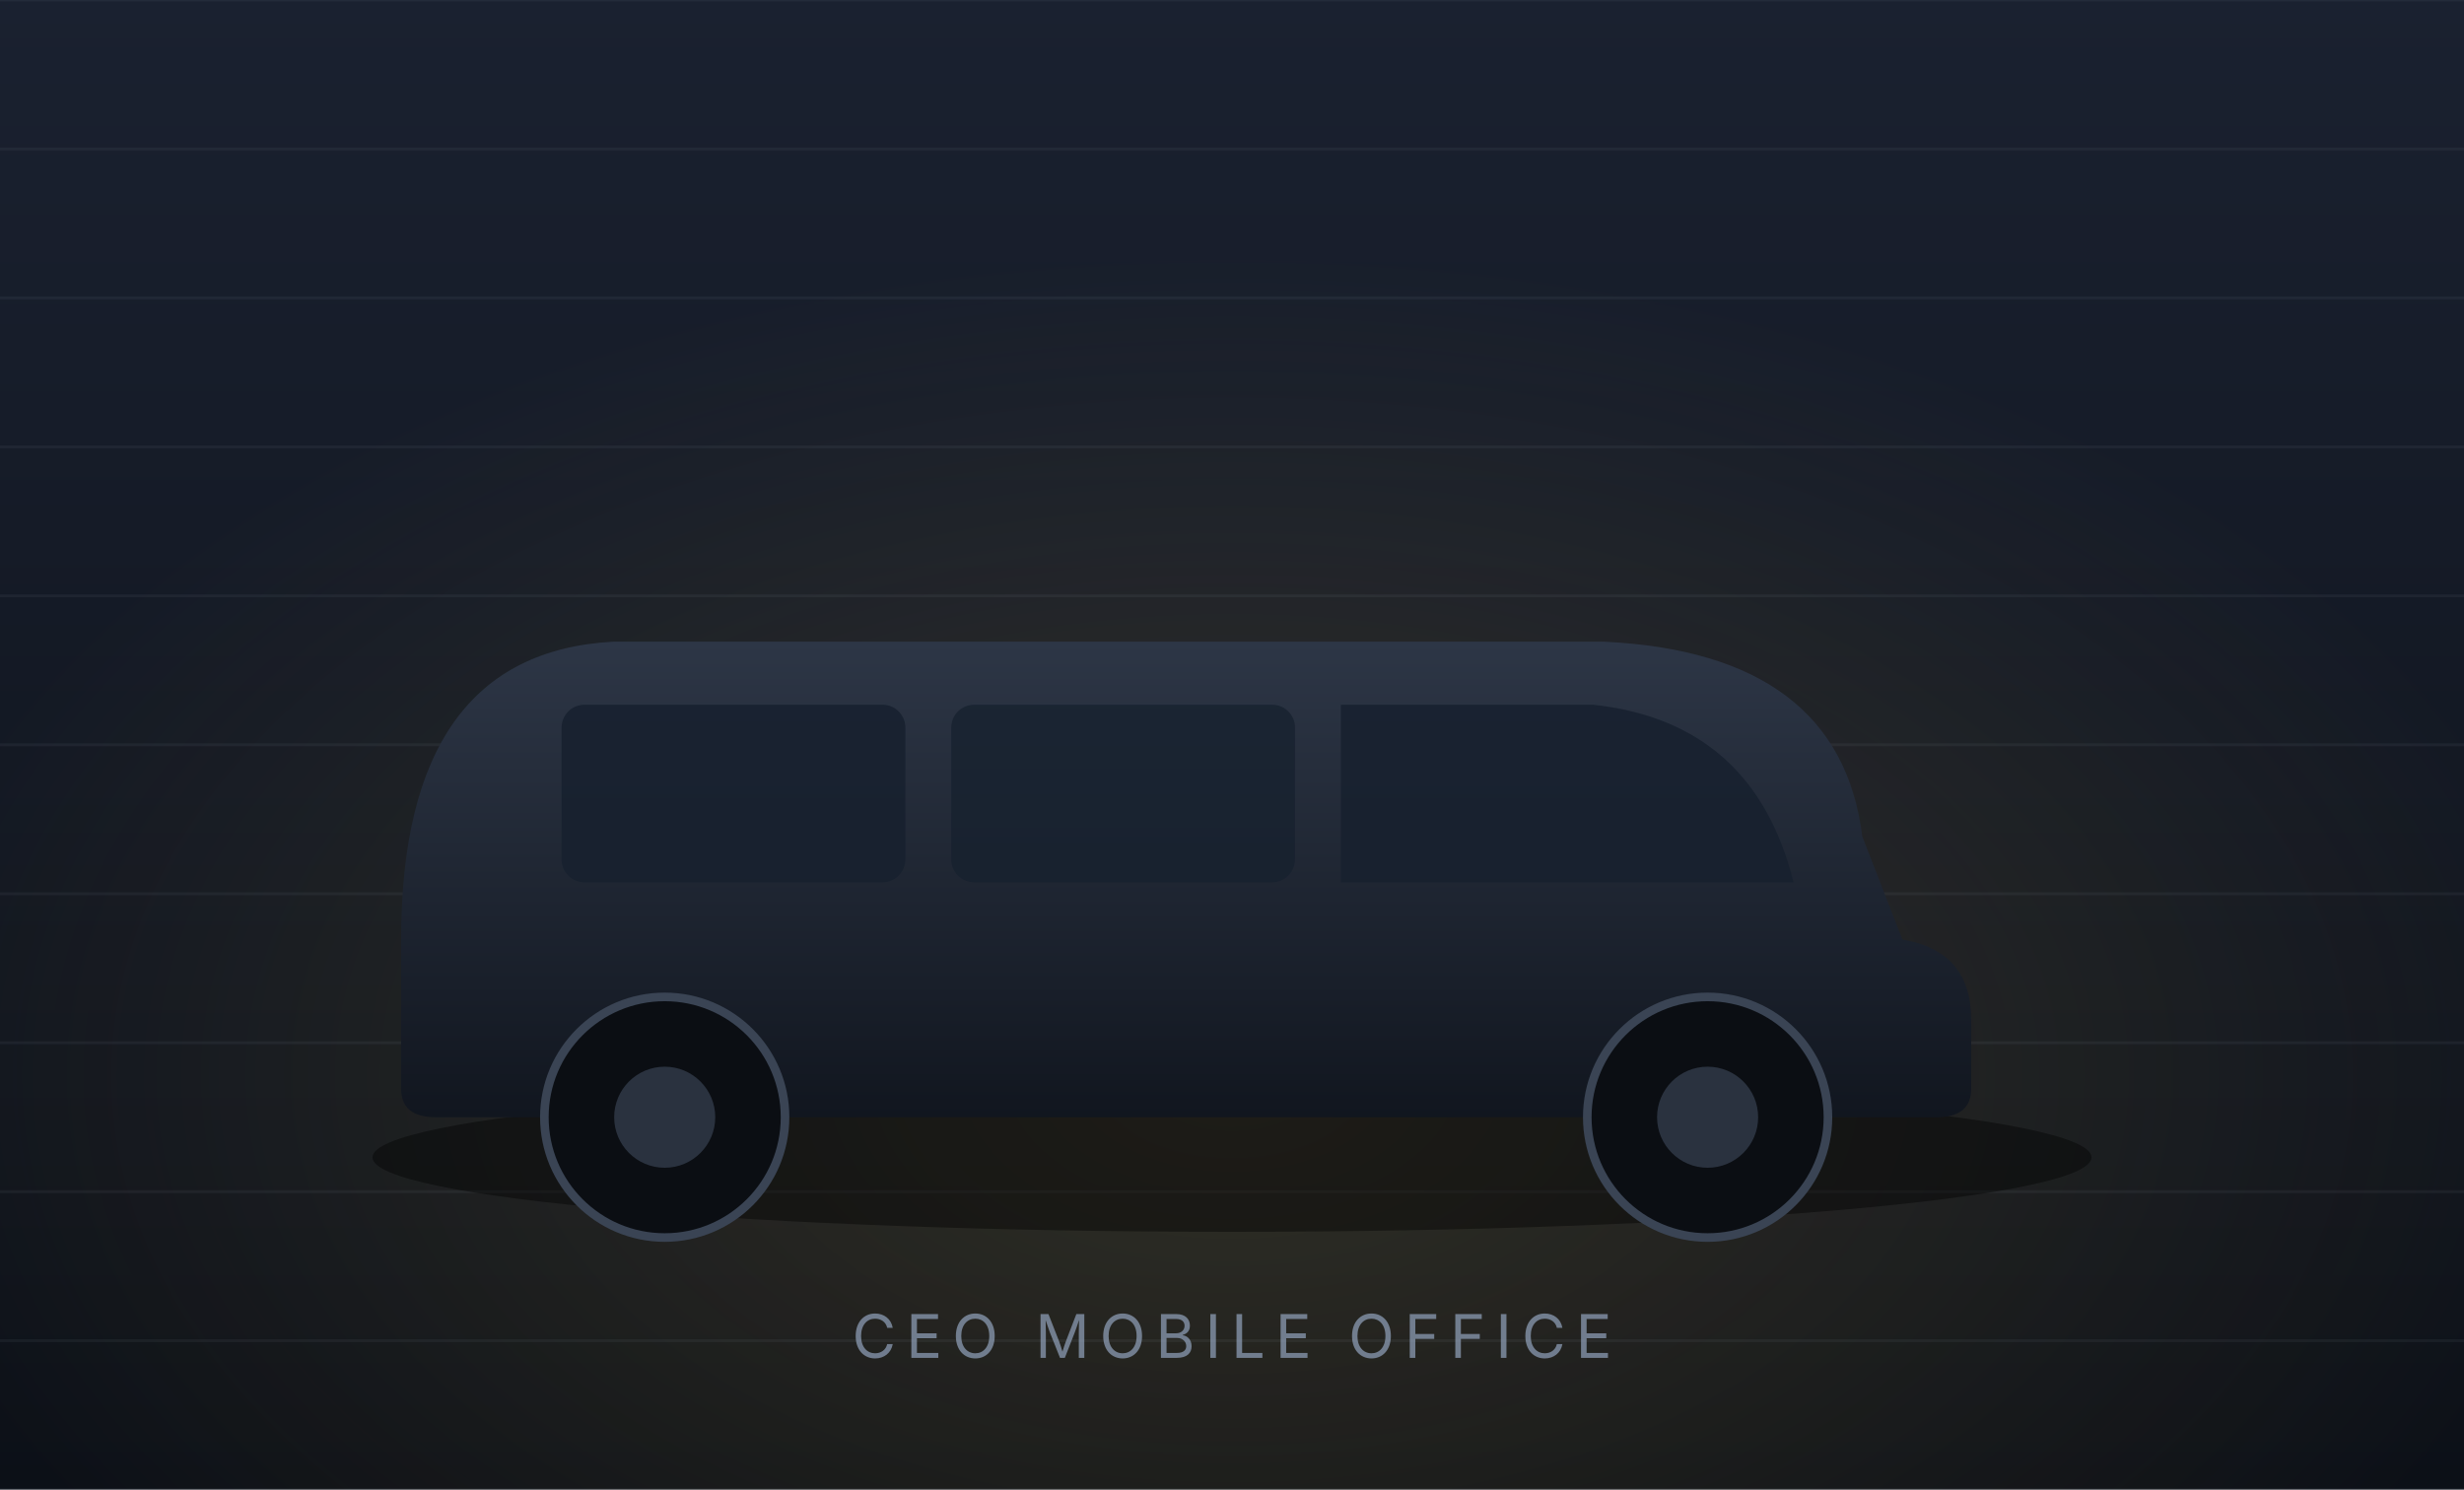
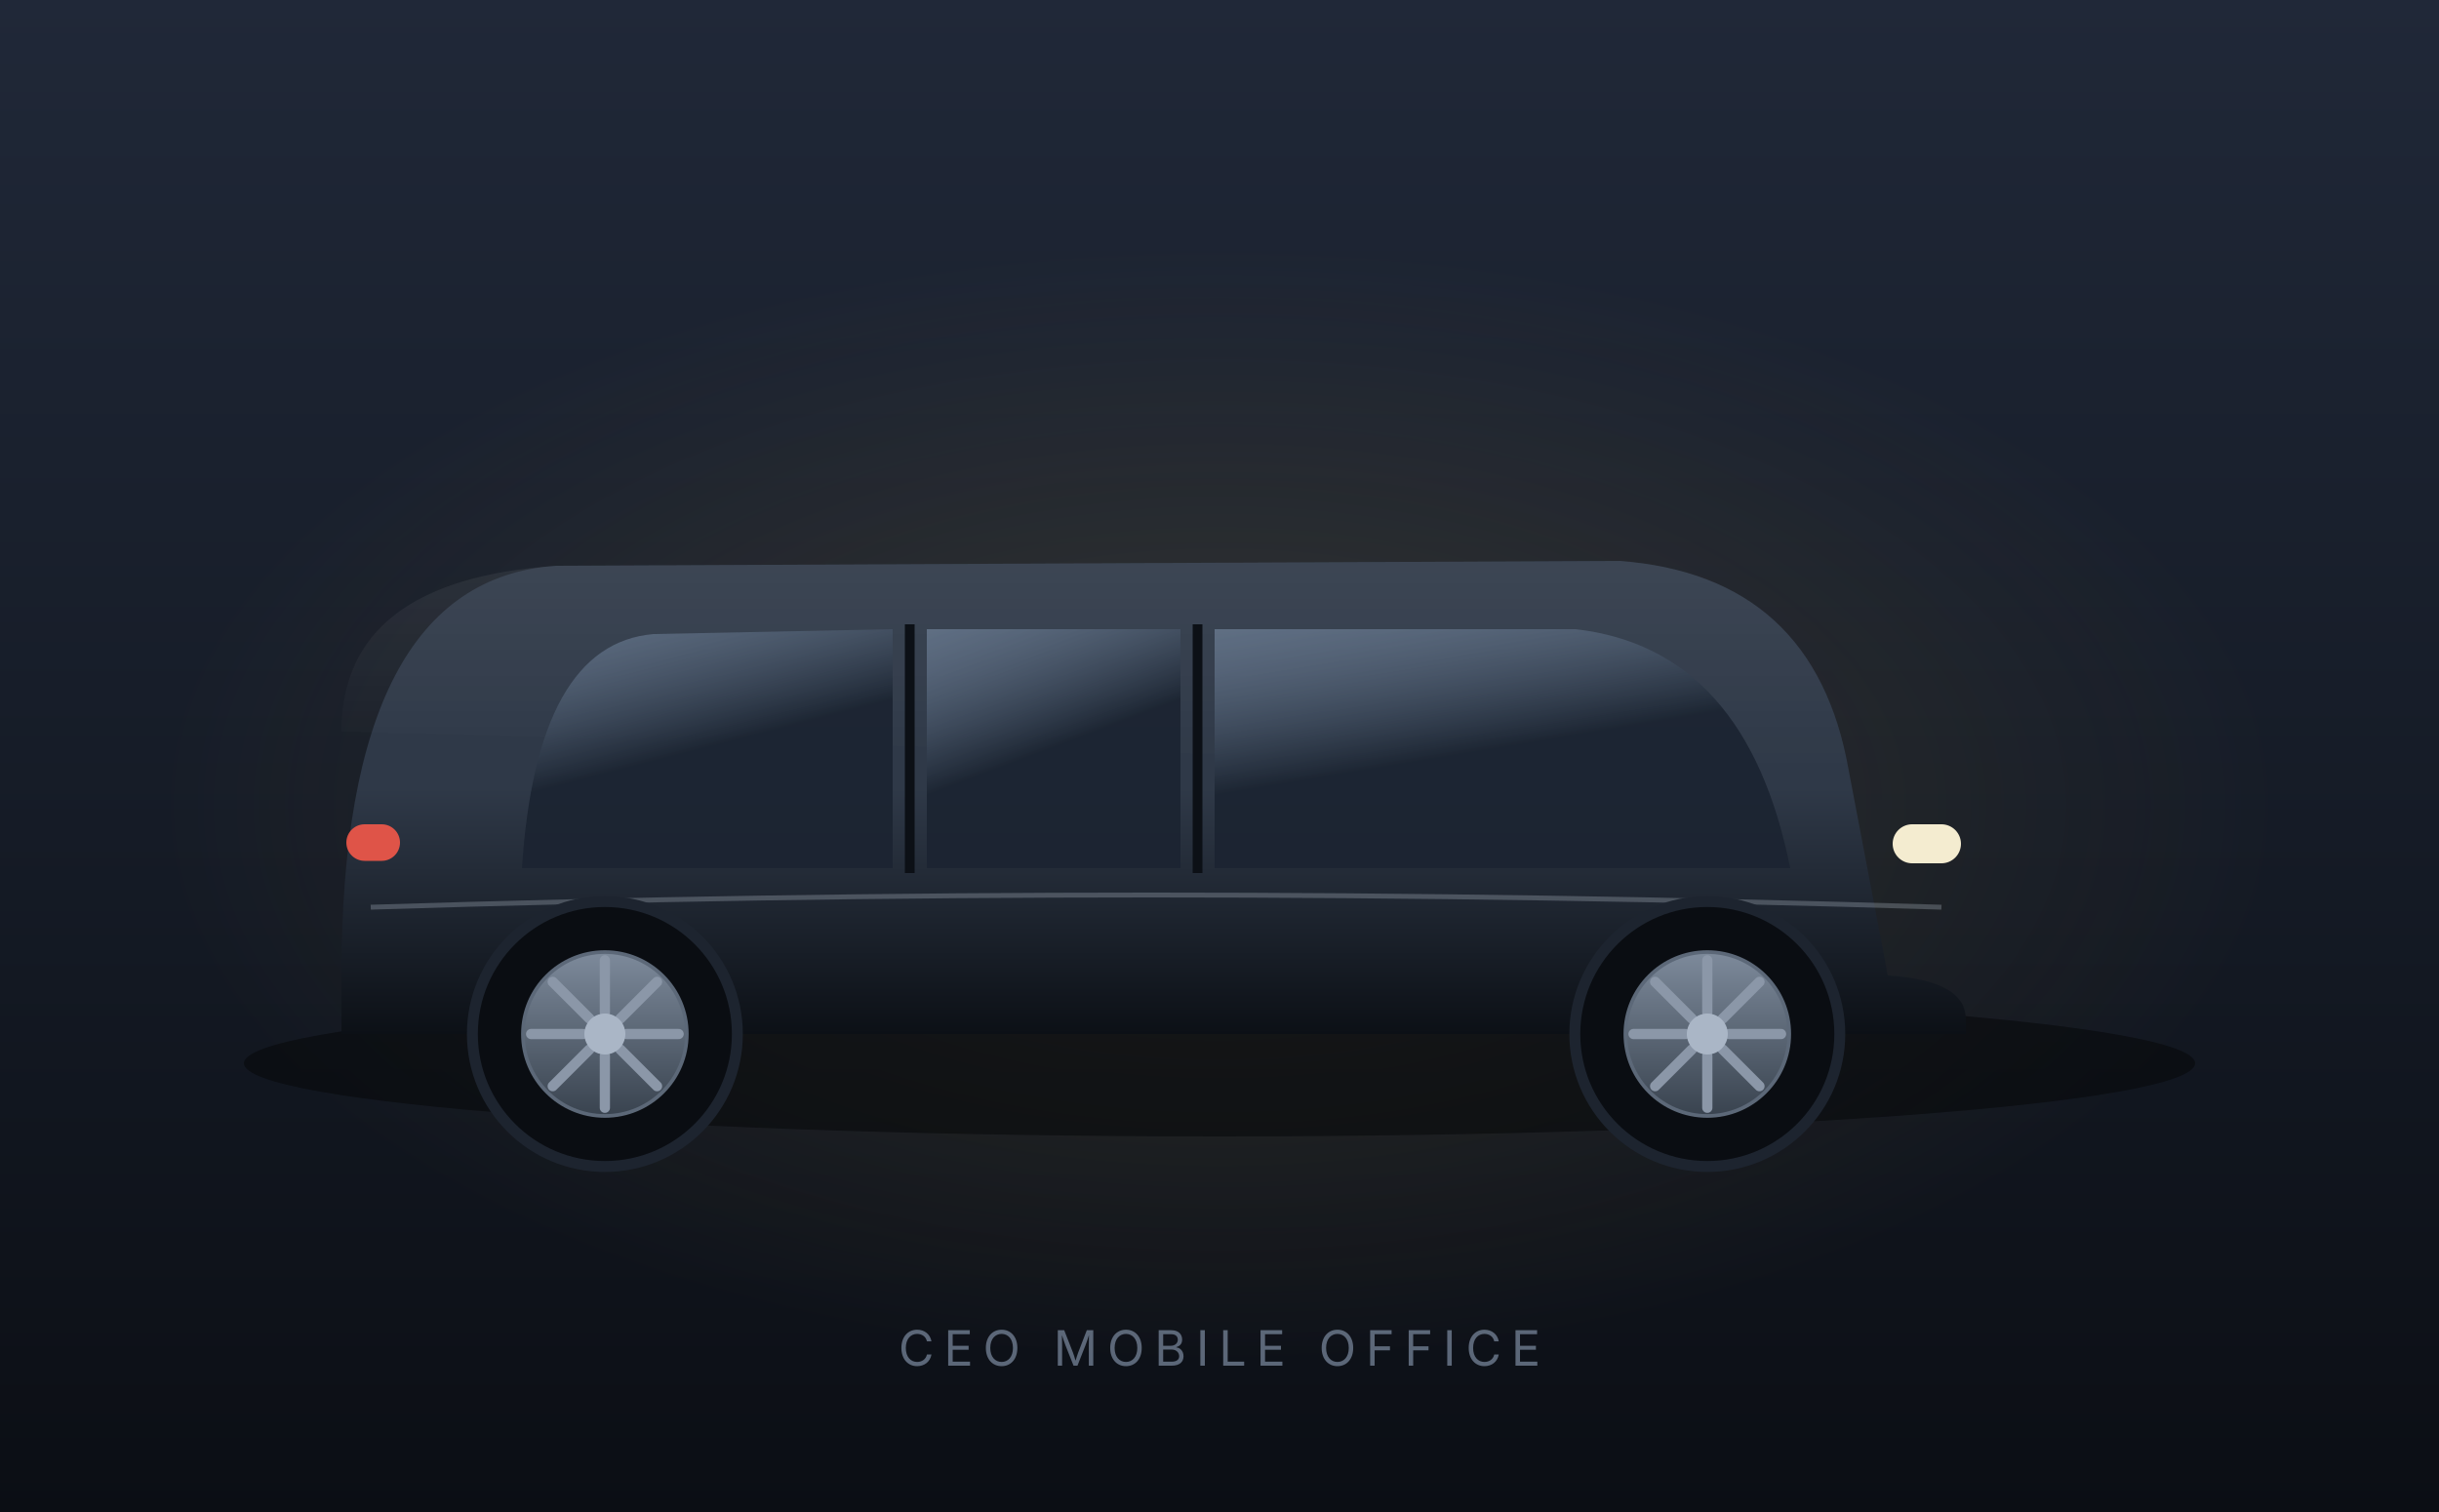
- <svg xmlns="http://www.w3.org/2000/svg" viewBox="0 0 860 520" width="860" height="520" role="img" aria-label="ceo mobile office">
+ <svg xmlns="http://www.w3.org/2000/svg" viewBox="0 0 1000 620" width="1000" height="620" role="img" aria-label="ceo mobile office">
  <defs>
    <linearGradient id="bg" x1="0" y1="0" x2="0" y2="1">
-       <stop offset="0%" stop-color="#1a2130" />
-       <stop offset="100%" stop-color="#0c1017" />
+       <stop offset="0%" stop-color="#202838" />
+       <stop offset="55%" stop-color="#151b26" />
+       <stop offset="100%" stop-color="#0b0e14" />
    </linearGradient>
    <linearGradient id="body" x1="0" y1="0" x2="0" y2="1">
-       <stop offset="0%" stop-color="#2d3646" />
-       <stop offset="100%" stop-color="#11161f" />
+       <stop offset="0%" stop-color="#2f3948" />
+       <stop offset="48%" stop-color="#2f3948" />
+       <stop offset="100%" stop-color="#0c1016" />
    </linearGradient>
-     <radialGradient id="glow" cx="50%" cy="72%" r="55%">
-       <stop offset="0%" stop-color="#e6bf57" stop-opacity="0.16" />
+     <linearGradient id="roof" x1="0" y1="0" x2="0" y2="1">
+       <stop offset="0%" stop-color="#ffffff" stop-opacity="0.16" />
+       <stop offset="100%" stop-color="#ffffff" stop-opacity="0" />
+     </linearGradient>
+     <linearGradient id="glass" x1="0" y1="0" x2="0.4" y2="1">
+       <stop offset="0%" stop-color="#7f93ad" stop-opacity="0.55" />
+       <stop offset="60%" stop-color="#1b2431" stop-opacity="0.95" />
+     </linearGradient>
+     <linearGradient id="rim" x1="0" y1="0" x2="0" y2="1">
+       <stop offset="0%" stop-color="#7d8a9b" />
+       <stop offset="100%" stop-color="#39434f" />
+     </linearGradient>
+     <linearGradient id="leather" x1="0" y1="0" x2="0" y2="1">
+       <stop offset="0%" stop-color="#26303d" />
+       <stop offset="100%" stop-color="#151c26" />
+     </linearGradient>
+     <radialGradient id="pool" cx="50%" cy="50%" r="50%">
+       <stop offset="0%" stop-color="#e6bf57" stop-opacity="0.14" />
      <stop offset="100%" stop-color="#e6bf57" stop-opacity="0" />
    </radialGradient>
  </defs>
-   <rect width="860" height="520" fill="url(#bg)" />
-   <rect width="860" height="520" fill="url(#glow)" />
-   <g opacity="0.07" stroke="#9fb0c8" stroke-width="1">
-     <line x1="0" y1="0" x2="860" y2="0" />
-     <line x1="0" y1="52" x2="860" y2="52" />
-     <line x1="0" y1="104" x2="860" y2="104" />
-     <line x1="0" y1="156" x2="860" y2="156" />
-     <line x1="0" y1="208" x2="860" y2="208" />
-     <line x1="0" y1="260" x2="860" y2="260" />
-     <line x1="0" y1="312" x2="860" y2="312" />
-     <line x1="0" y1="364" x2="860" y2="364" />
-     <line x1="0" y1="416" x2="860" y2="416" />
-     <line x1="0" y1="468" x2="860" y2="468" />
-     <line x1="0" y1="520" x2="860" y2="520" />
+   <rect width="1000" height="620" fill="url(#bg)" />
+   <ellipse cx="500" cy="330" rx="430" ry="230" fill="url(#pool)" />
+   <ellipse cx="500" cy="436" rx="400" ry="30" fill="#05070a" opacity="0.55" />
+   <path d="M140 400 Q140 238 228 232 L664 230 Q744 236 758 316 L774 400              Q806 402 806 418 L806 424 L140 424 Z" fill="url(#body)" />
+   <path d="M140 300 Q140 238 228 232 L664 230 Q744 236 758 316 Z" fill="url(#roof)" opacity="0.4" />
+   <path d="M214 356 Q220 264 268 260 L366 258 L366 356 Z" fill="url(#glass)" />
+   <path d="M380 258 L484 258 L484 356 L380 356 Z" fill="url(#glass)" />
+   <path d="M498 258 L646 258 Q716 266 734 356 L498 356 Z" fill="url(#glass)" />
+   <path d="M373 256 L373 358 M491 256 L491 358" stroke="#0c1016" stroke-width="4" />
+   <path d="M152 372 Q470 362 796 372" stroke="#c9d3e0" stroke-width="2" opacity="0.26" fill="none" />
+   <rect x="776" y="338" width="28" height="16" rx="8" fill="#fff6d8" opacity="0.95" />
+   <rect x="142" y="338" width="22" height="15" rx="7.5" fill="#ff5a4a" opacity="0.85" />
+   <g>
+     <circle cx="248" cy="424" r="56" fill="#0a0d12" />
+     <circle cx="248" cy="424" r="54.32" fill="none" stroke="#1d242f" stroke-width="4.48" />
+     <circle cx="248" cy="424" r="33.6" fill="url(#rim)" />
+     <circle cx="248" cy="424" r="33.6" fill="none" stroke="#5c6878" stroke-width="1.5" />
+     <line x1="256.96" y1="424" x2="278.24" y2="424" stroke="#8b97a8" stroke-width="4.2" stroke-linecap="round" />
+     <line x1="254.336" y1="430.336" x2="269.383" y2="445.383" stroke="#8b97a8" stroke-width="4.2" stroke-linecap="round" />
+     <line x1="248" y1="432.96" x2="248" y2="454.24" stroke="#8b97a8" stroke-width="4.2" stroke-linecap="round" />
+     <line x1="241.664" y1="430.336" x2="226.617" y2="445.383" stroke="#8b97a8" stroke-width="4.2" stroke-linecap="round" />
+     <line x1="239.04" y1="424" x2="217.76" y2="424" stroke="#8b97a8" stroke-width="4.2" stroke-linecap="round" />
+     <line x1="241.664" y1="417.664" x2="226.617" y2="402.617" stroke="#8b97a8" stroke-width="4.2" stroke-linecap="round" />
+     <line x1="248" y1="415.04" x2="248" y2="393.76" stroke="#8b97a8" stroke-width="4.2" stroke-linecap="round" />
+     <line x1="254.336" y1="417.664" x2="269.383" y2="402.617" stroke="#8b97a8" stroke-width="4.2" stroke-linecap="round" />
+     <circle cx="248" cy="424" r="8.4" fill="#aab6c6" />
  </g>
-   <ellipse cx="430" cy="404" rx="300" ry="26" fill="#000" opacity="0.4" />
-   <g transform="translate(0,28)">
-     <path d="M140 300 Q140 200 214 196 L560 196 Q642 200 650 264 L664 300 Q688 304 688 328 L688 352 Q688 362 676 362 L152 362 Q140 362 140 352 Z" fill="url(#body)" />
-     <rect x="196" y="218" width="120" height="62" rx="8" fill="#16202e" opacity="0.85" />
-     <rect x="332" y="218" width="120" height="62" rx="8" fill="#16202e" opacity="0.75" />
-     <path d="M468 218 L556 218 Q612 224 626 280 L468 280 Z" fill="#16202e" opacity="0.85" />
-     <circle cx="232" cy="362" r="42" fill="#0b0e13" stroke="#3a4454" stroke-width="3" />
-     <circle cx="232" cy="362" r="17.64" fill="#2a323f" />
-     <circle cx="596" cy="362" r="42" fill="#0b0e13" stroke="#3a4454" stroke-width="3" />
-     <circle cx="596" cy="362" r="17.64" fill="#2a323f" />
+   <g>
+     <circle cx="700" cy="424" r="56" fill="#0a0d12" />
+     <circle cx="700" cy="424" r="54.32" fill="none" stroke="#1d242f" stroke-width="4.48" />
+     <circle cx="700" cy="424" r="33.6" fill="url(#rim)" />
+     <circle cx="700" cy="424" r="33.6" fill="none" stroke="#5c6878" stroke-width="1.5" />
+     <line x1="708.96" y1="424" x2="730.24" y2="424" stroke="#8b97a8" stroke-width="4.2" stroke-linecap="round" />
+     <line x1="706.336" y1="430.336" x2="721.383" y2="445.383" stroke="#8b97a8" stroke-width="4.2" stroke-linecap="round" />
+     <line x1="700" y1="432.96" x2="700" y2="454.24" stroke="#8b97a8" stroke-width="4.2" stroke-linecap="round" />
+     <line x1="693.664" y1="430.336" x2="678.617" y2="445.383" stroke="#8b97a8" stroke-width="4.2" stroke-linecap="round" />
+     <line x1="691.04" y1="424" x2="669.76" y2="424" stroke="#8b97a8" stroke-width="4.2" stroke-linecap="round" />
+     <line x1="693.664" y1="417.664" x2="678.617" y2="402.617" stroke="#8b97a8" stroke-width="4.2" stroke-linecap="round" />
+     <line x1="700" y1="415.04" x2="700" y2="393.76" stroke="#8b97a8" stroke-width="4.2" stroke-linecap="round" />
+     <line x1="706.336" y1="417.664" x2="721.383" y2="402.617" stroke="#8b97a8" stroke-width="4.2" stroke-linecap="round" />
+     <circle cx="700" cy="424" r="8.4" fill="#aab6c6" />
  </g>
-   <text x="430" y="474" text-anchor="middle" font-family="system-ui,-apple-system,Segoe UI,sans-serif" font-size="21" letter-spacing="3.5" fill="#8fa0b8" opacity="0.72">CEO MOBILE OFFICE</text>
+   <text x="500" y="560" text-anchor="middle" font-family="system-ui,-apple-system,Segoe UI,sans-serif" font-size="20" letter-spacing="4" fill="#8fa0b8" opacity="0.6">CEO MOBILE OFFICE</text>
</svg>
